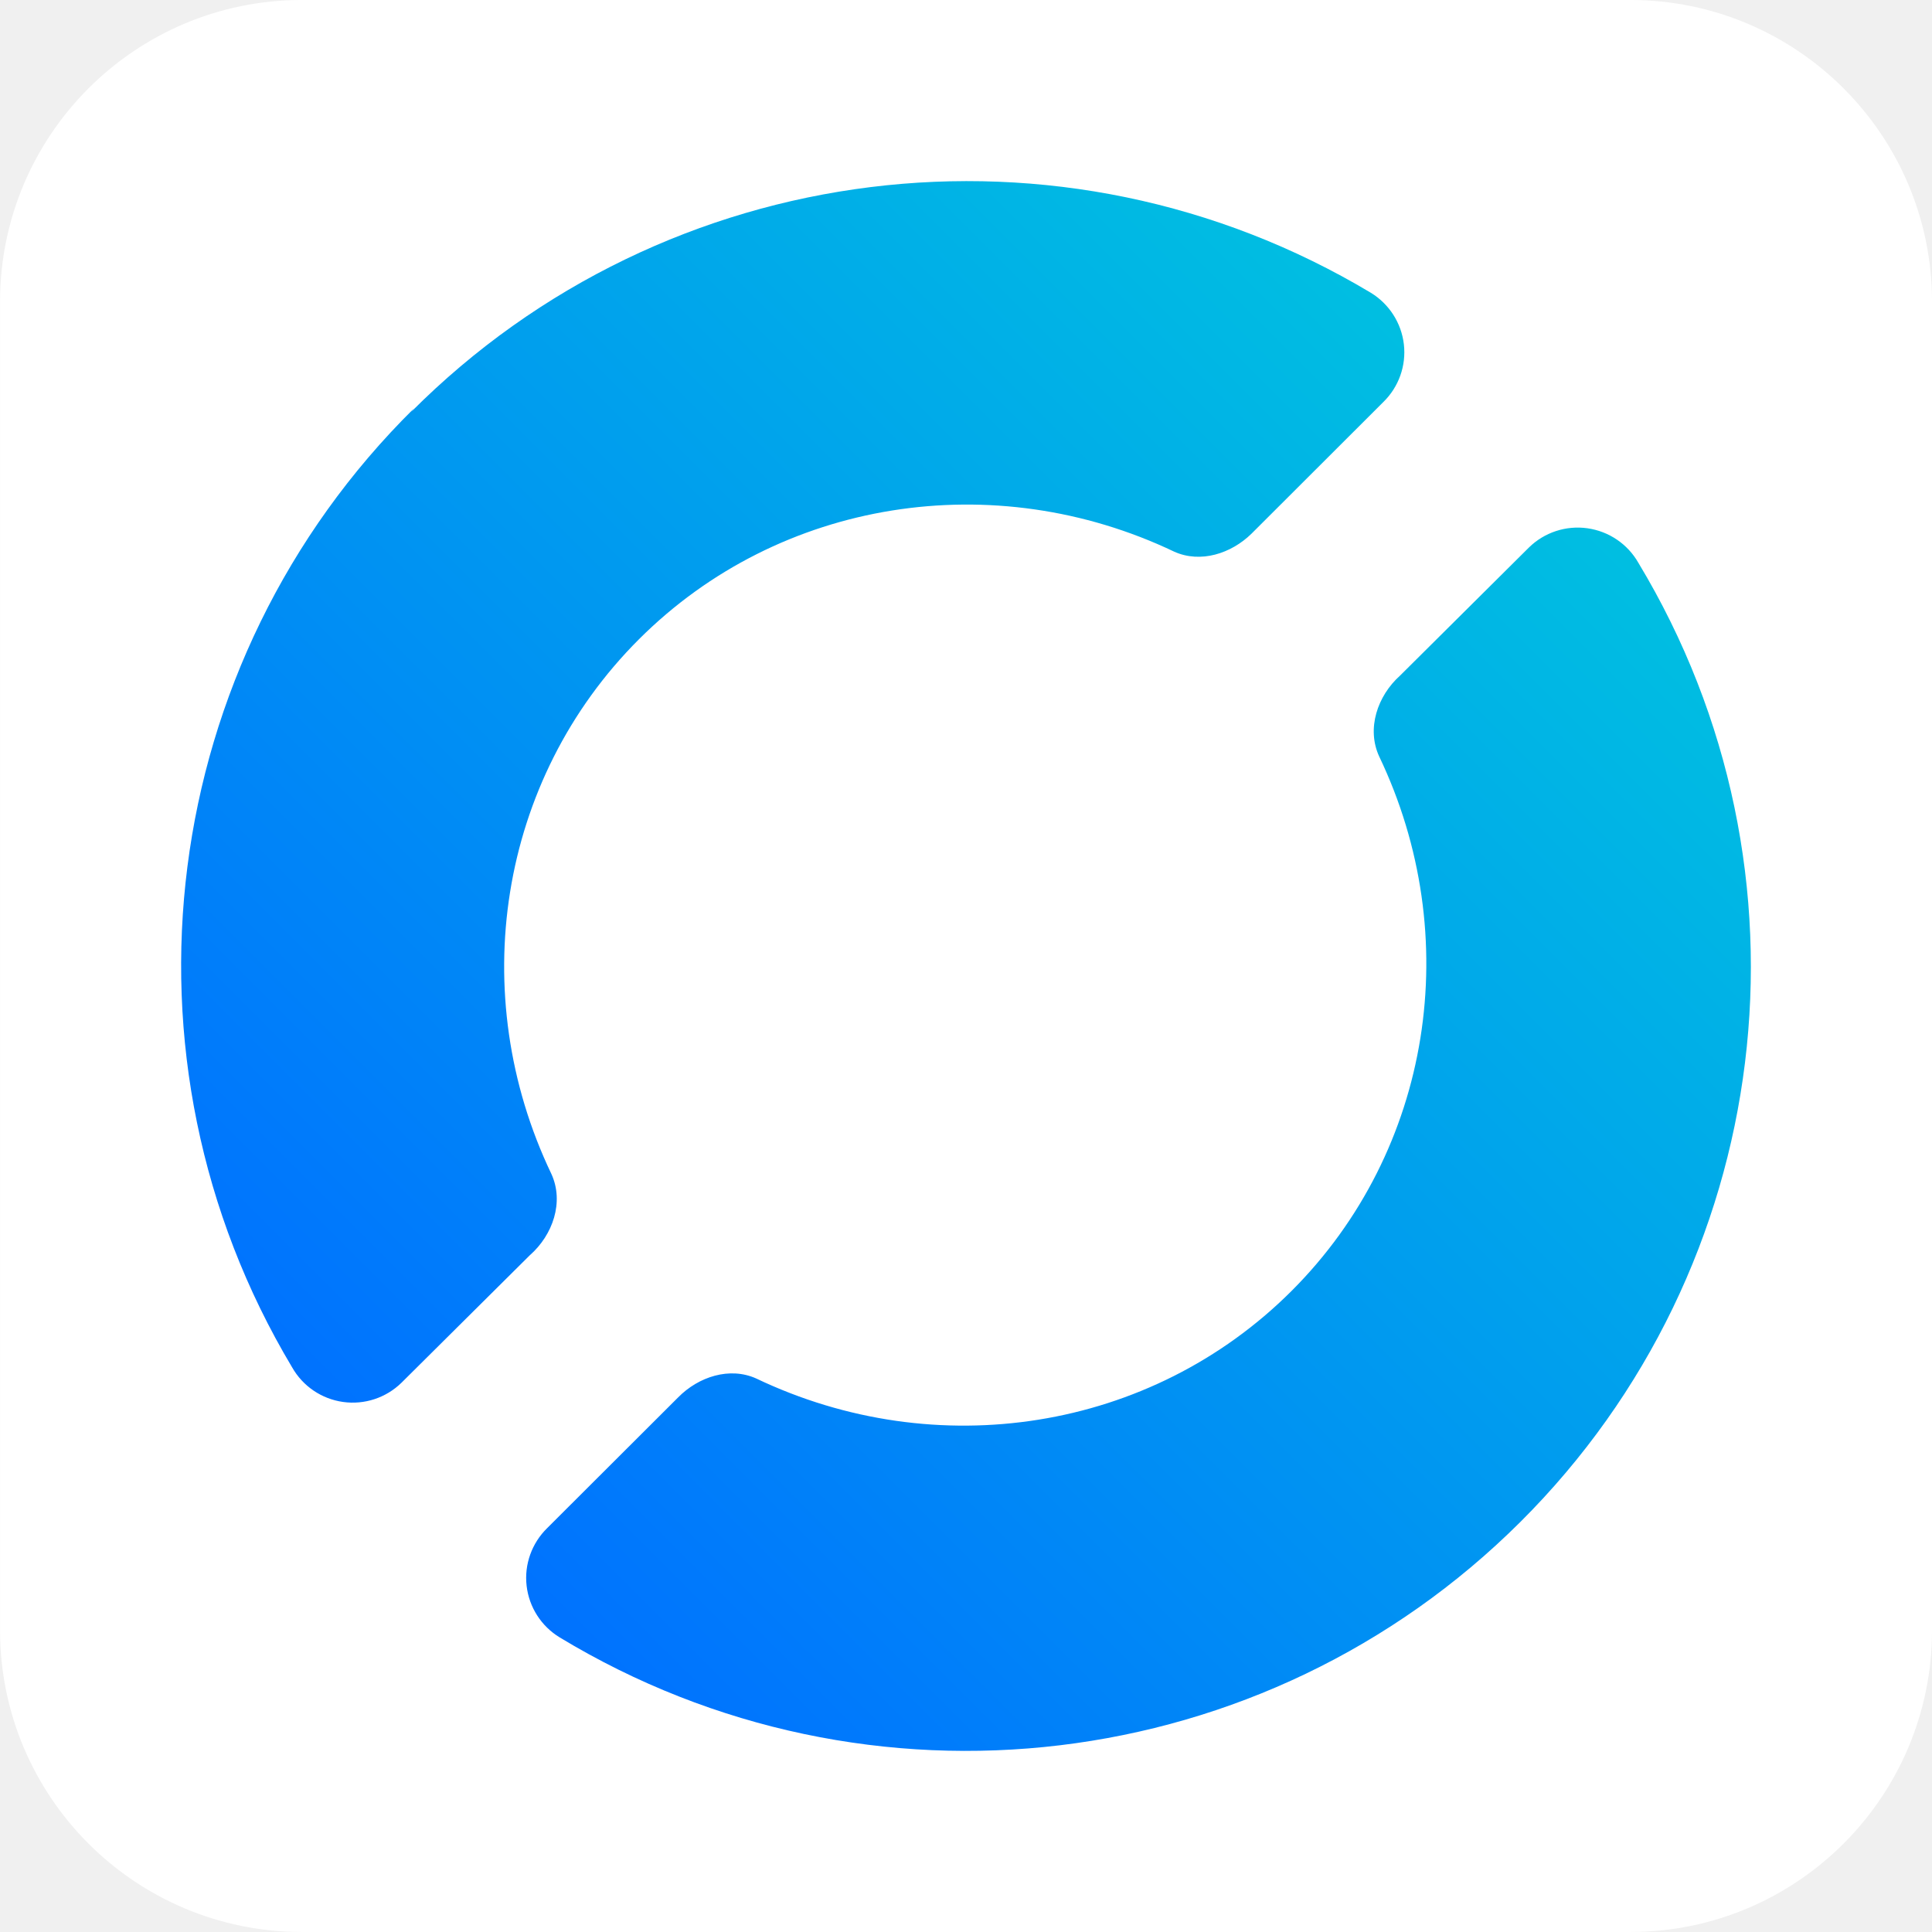
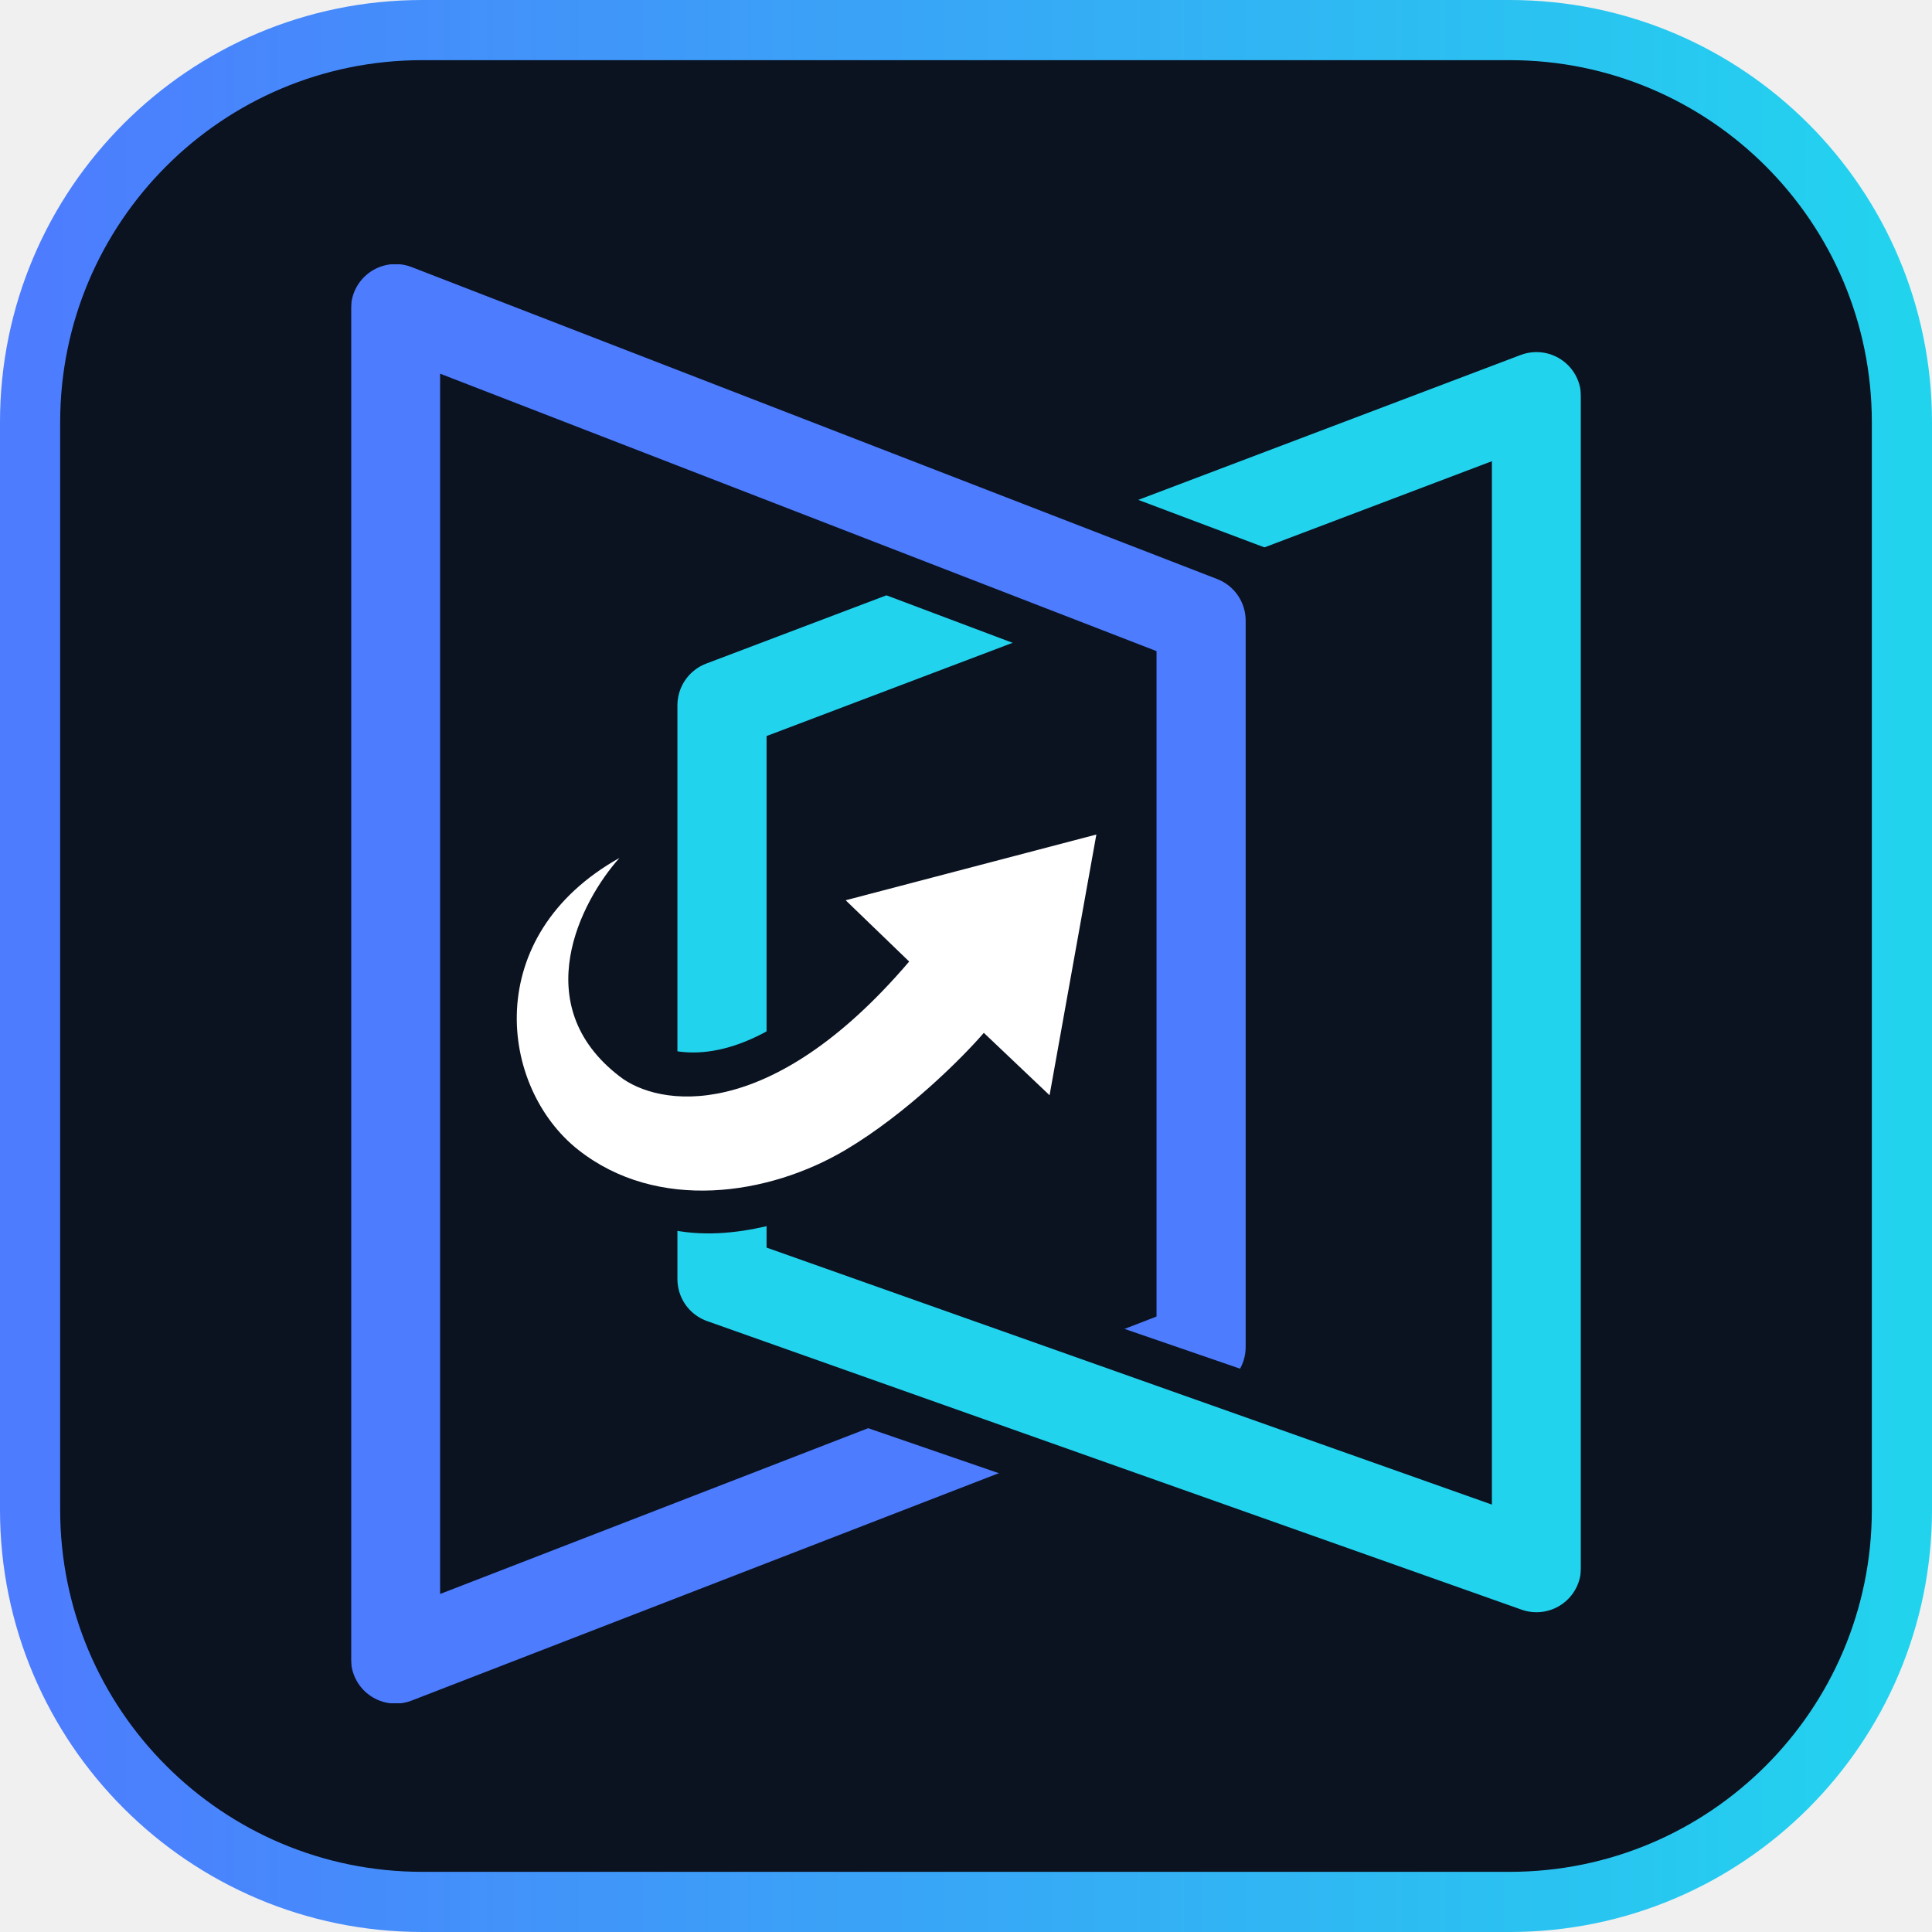
- <svg xmlns="http://www.w3.org/2000/svg" xmlns:xlink="http://www.w3.org/1999/xlink" style="isolation:isolate" viewBox="66.993 897.484 32 32" version="1.1" id="svg11" xml:space="preserve" width="32" height="32">
-   <defs id="defs15">
-     <linearGradient xlink:href="#a" id="linearGradient765" gradientUnits="userSpaceOnUse" gradientTransform="matrix(26.00048,0,0,25.99936,17.98453,891.7487)" x1="0.148" y1="0.851" x2="0.845" y2="0.154" />
+ <svg xmlns="http://www.w3.org/2000/svg" width="867" height="867" viewBox="0 0 867 867" fill="none">
+   <path d="M853.5 677.5V189.5C853.5 92.298 774.702 13.5 677.5 13.5H189.5C92.298 13.5 13.5 92.298 13.5 189.5V677.5C13.5 774.702 92.298 853.5 189.5 853.5H677.5C774.702 853.5 853.5 774.702 853.5 677.5Z" fill="#0B1220" />
+   <g clip-path="url(#clip0_203_72)">
+     <mask id="mask0_203_72" style="mask-type:luminance" maskUnits="userSpaceOnUse" x="157" y="118" width="553" height="647">
+       <path d="M709.5 118.5H157.5V764.5H709.5V118.5Z" fill="white" />
+       <path d="M377.5 636.748L549.521 695.979L575.43 620.731L403.41 561.5L377.5 636.748Z" fill="black" />
+     </mask>
+     <g mask="url(#mask0_203_72)">
+       <path d="M177.5 744.5V138.5L539 278.5V604.5L177.5 744.5Z" stroke="#4D7CFE" stroke-width="40" stroke-linejoin="round" />
+     </g>
+     <mask id="mask1_203_72" style="mask-type:luminance" maskUnits="userSpaceOnUse" x="157" y="118" width="553" height="647">
+       <rect x="157.5" y="118.5" width="552" height="646" fill="white" />
+       <path d="M387.5 263.278L560.098 328.265L588.253 253.487L415.655 188.5L387.5 263.278Z" fill="black" />
+       <path d="M423.5 376.5C348.601 497.192 290.48 479.513 275.5 453.017L299.046 551.324C330.31 559.094 364.58 543.554 364.58 543.554L423.5 376.5Z" fill="black" />
+     </mask>
+     <g mask="url(#mask1_203_72)">
+       <path d="M324 316.5V460.5V517.25V574L689.5 703.5V178L324 316.5Z" stroke="#22D3EE" stroke-width="40" stroke-linejoin="round" />
+     </g>
+     <path d="M379.5 404L408 431.5C345.2 505.1 295.167 496.5 278 483C236.4 451 260.667 404.333 278 385C215.5 420 224 488 259.5 516C295 544 345 536.5 379.5 516C407.1 499.6 432.333 474.167 441.5 463.5L471 491.5L492 374.5L379.5 404Z" fill="white" />
+   </g>
+   <path d="M853.5 677.5V189.5C853.5 92.298 774.702 13.5 677.5 13.5H189.5C92.298 13.5 13.5 92.298 13.5 189.5V677.5C13.5 774.702 92.298 853.5 189.5 853.5H677.5C774.702 853.5 853.5 774.702 853.5 677.5Z" stroke="url(#paint0_linear_203_72)" stroke-width="27" stroke-linejoin="round" />
+   <defs>
+     <linearGradient id="paint0_linear_203_72" x1="13.5" y1="433.5" x2="853.5" y2="433.5" gradientUnits="userSpaceOnUse">
+       <stop stop-color="#4D7CFE" />
+       <stop offset="1" stop-color="#22D3EE" />
+     </linearGradient>
+     <clipPath id="clip0_203_72">
+       <rect width="552" height="646" fill="white" transform="translate(157.5 118.5)" />
+     </clipPath>
  </defs>
-   <linearGradient id="a" x1="0.148" x2="0.845" y1="0.851" y2="0.154" gradientTransform="matrix(26.301,0,0,26.331,90.67354,911.7572)" gradientUnits="userSpaceOnUse">
-     <stop offset="0" stop-color="#004ba6" id="stop4" style="stop-color:#0071ff;stop-opacity:1;" />
-     <stop offset="1" stop-color="#00bfe1" id="stop6" style="stop-color:#00bfe1;stop-opacity:1;" />
-   </linearGradient>
-   <g id="g763" transform="translate(52.0085,8.73577)">
-     <g id="g761">
-       <rect style="fill:#ffffff;fill-opacity:1;stroke:none;stroke-width:1;stroke-dasharray:none;stroke-opacity:1;paint-order:fill markers stroke" id="rect757" width="32" height="32" x="14.985" y="888.748" rx="5" ry="5" />
-       <path fill="url(#a)" d="m 40.309,897.816 -2.135,2.122 c -0.376,0.337 -0.557,0.879 -0.347,1.337 1.423,2.976 0.883,6.524 -1.451,8.856 -2.335,2.331 -5.887,2.871 -8.867,1.449 -0.439,-0.197 -0.954,-0.03 -1.292,0.313 l -2.17,2.166 c -0.255,0.25 -0.381,0.602 -0.34,0.956 0.041,0.354 0.243,0.669 0.548,0.854 5.113,3.095 11.679,2.306 15.911,-1.912 4.232,-4.216 5.039,-10.773 1.955,-15.887 -0.177,-0.311 -0.489,-0.522 -0.844,-0.572 -0.355,-0.05 -0.713,0.068 -0.968,0.318 z M 21.843,895.511 c -4.253,4.2 -5.086,10.758 -2.02,15.885 0.177,0.312 0.488,0.523 0.843,0.573 0.355,0.05 0.713,-0.068 0.969,-0.319 l 2.123,-2.109 c 0.385,-0.337 0.572,-0.885 0.359,-1.349 -1.423,-2.976 -0.884,-6.524 1.451,-8.856 2.334,-2.331 5.887,-2.871 8.866,-1.45 0.434,0.195 0.942,0.033 1.281,-0.3 l 2.182,-2.179 c 0.255,-0.249 0.381,-0.601 0.34,-0.956 -0.041,-0.353 -0.243,-0.668 -0.548,-0.854 -5.122,-3.068 -11.678,-2.255 -15.893,1.972 z" id="path759" style="fill:url(#linearGradient765);stroke-width:0.988" />
-     </g>
-   </g>
</svg>
